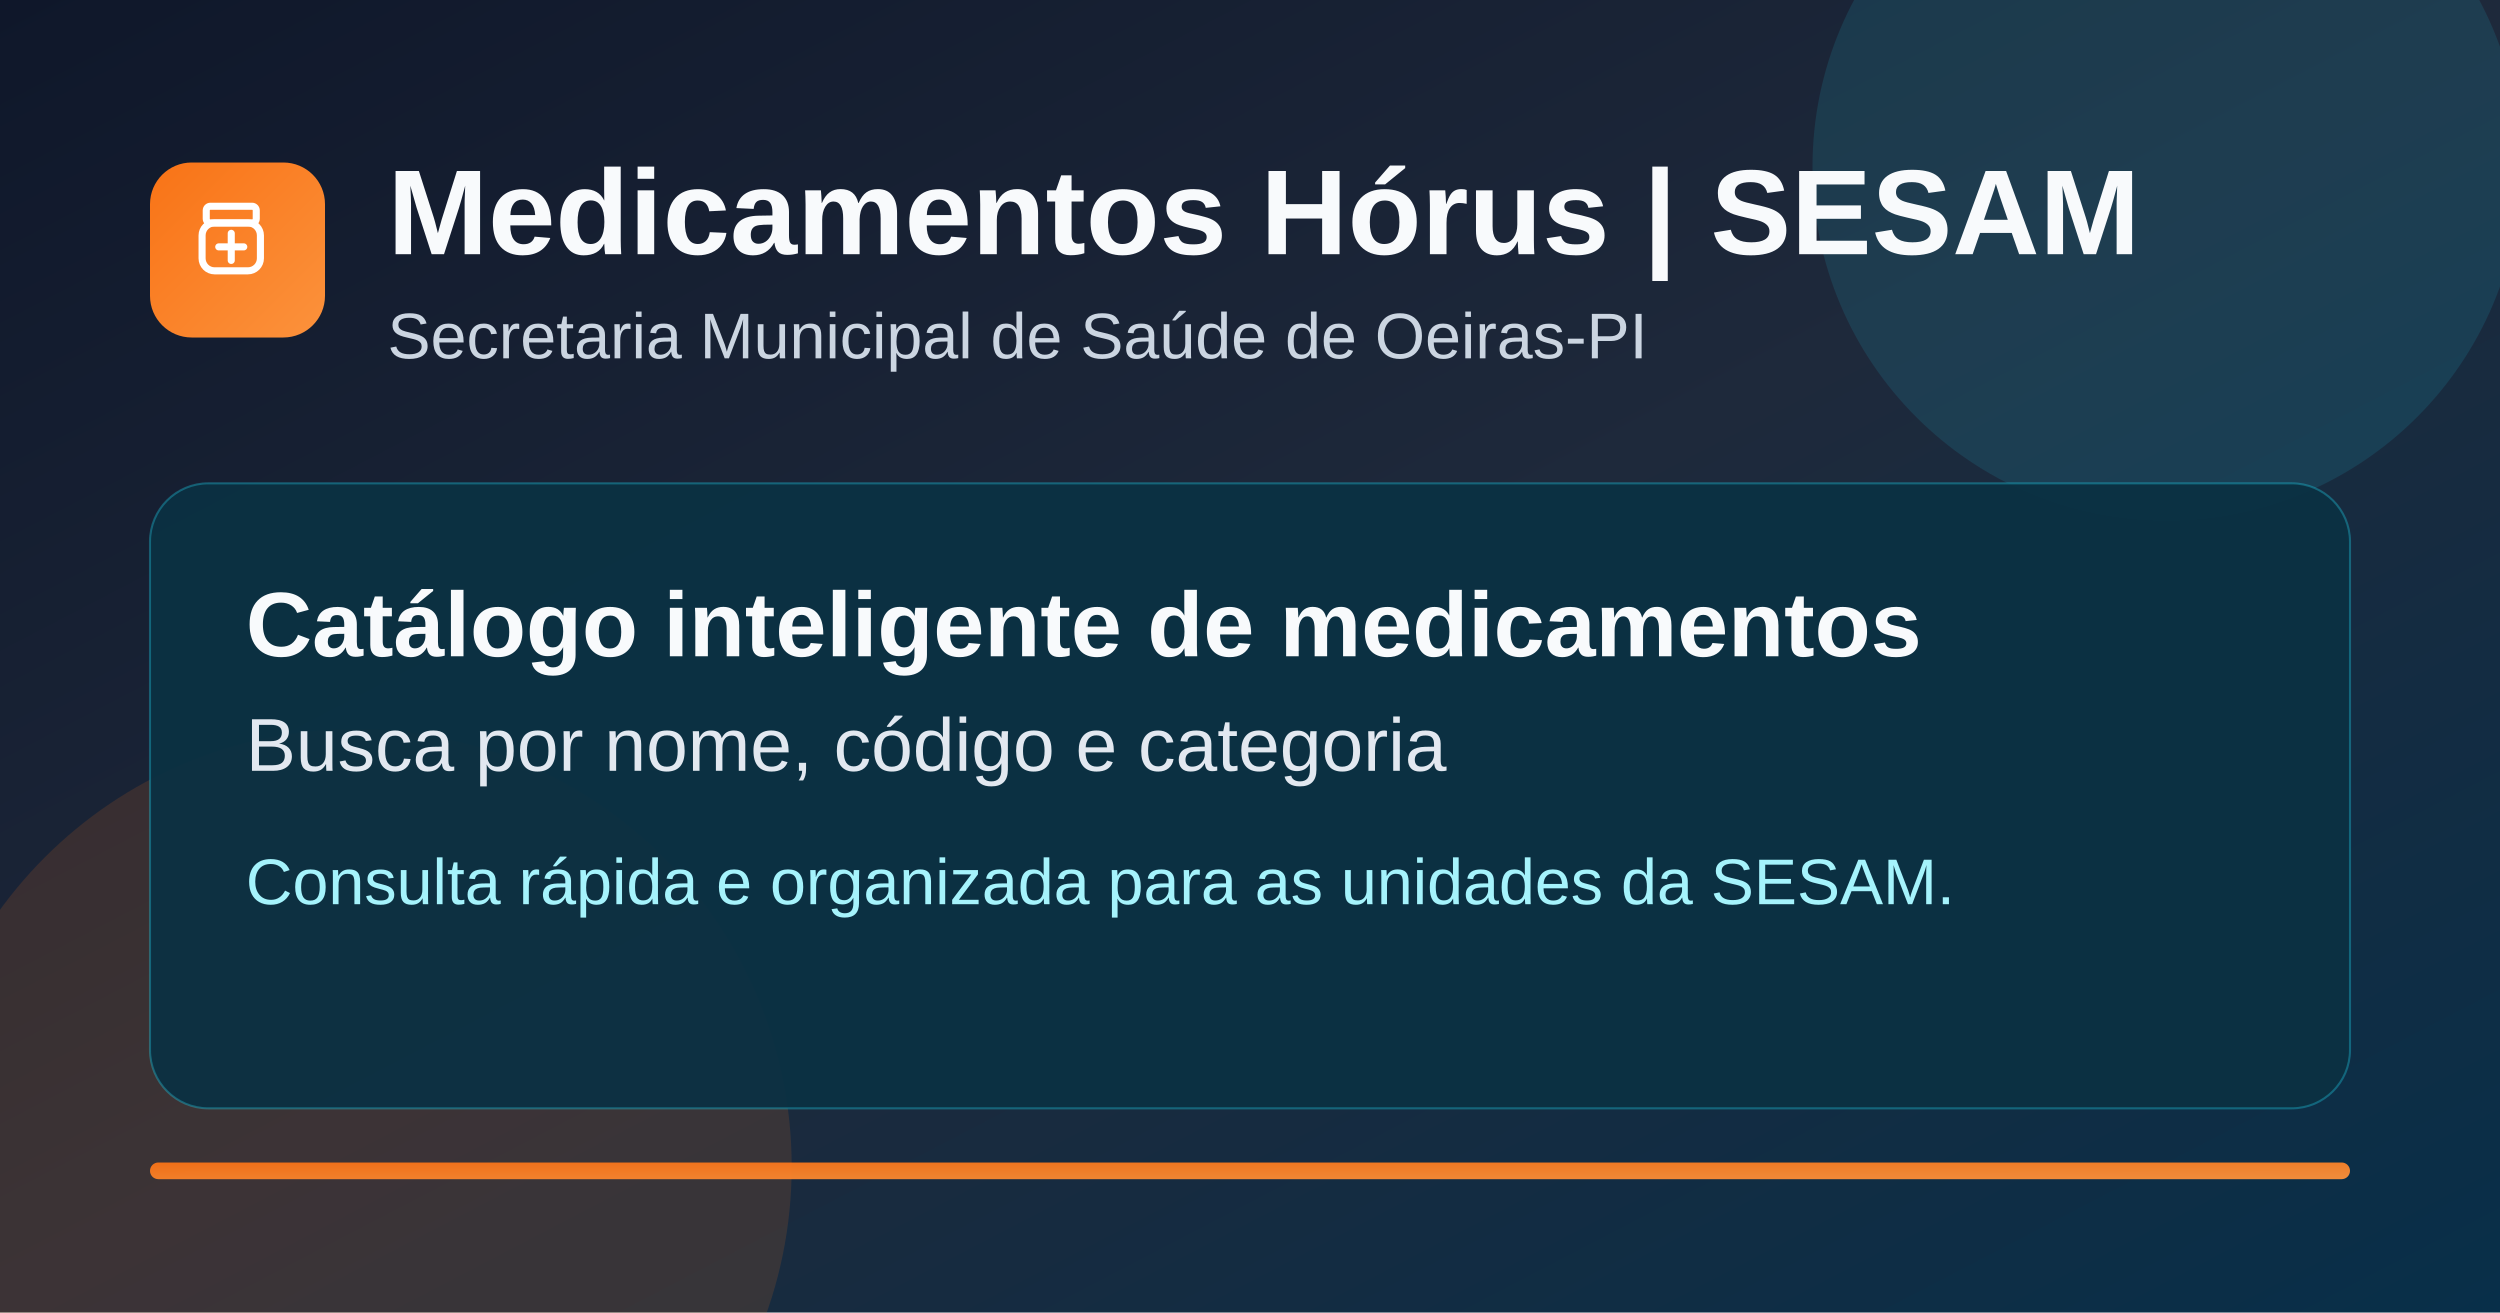
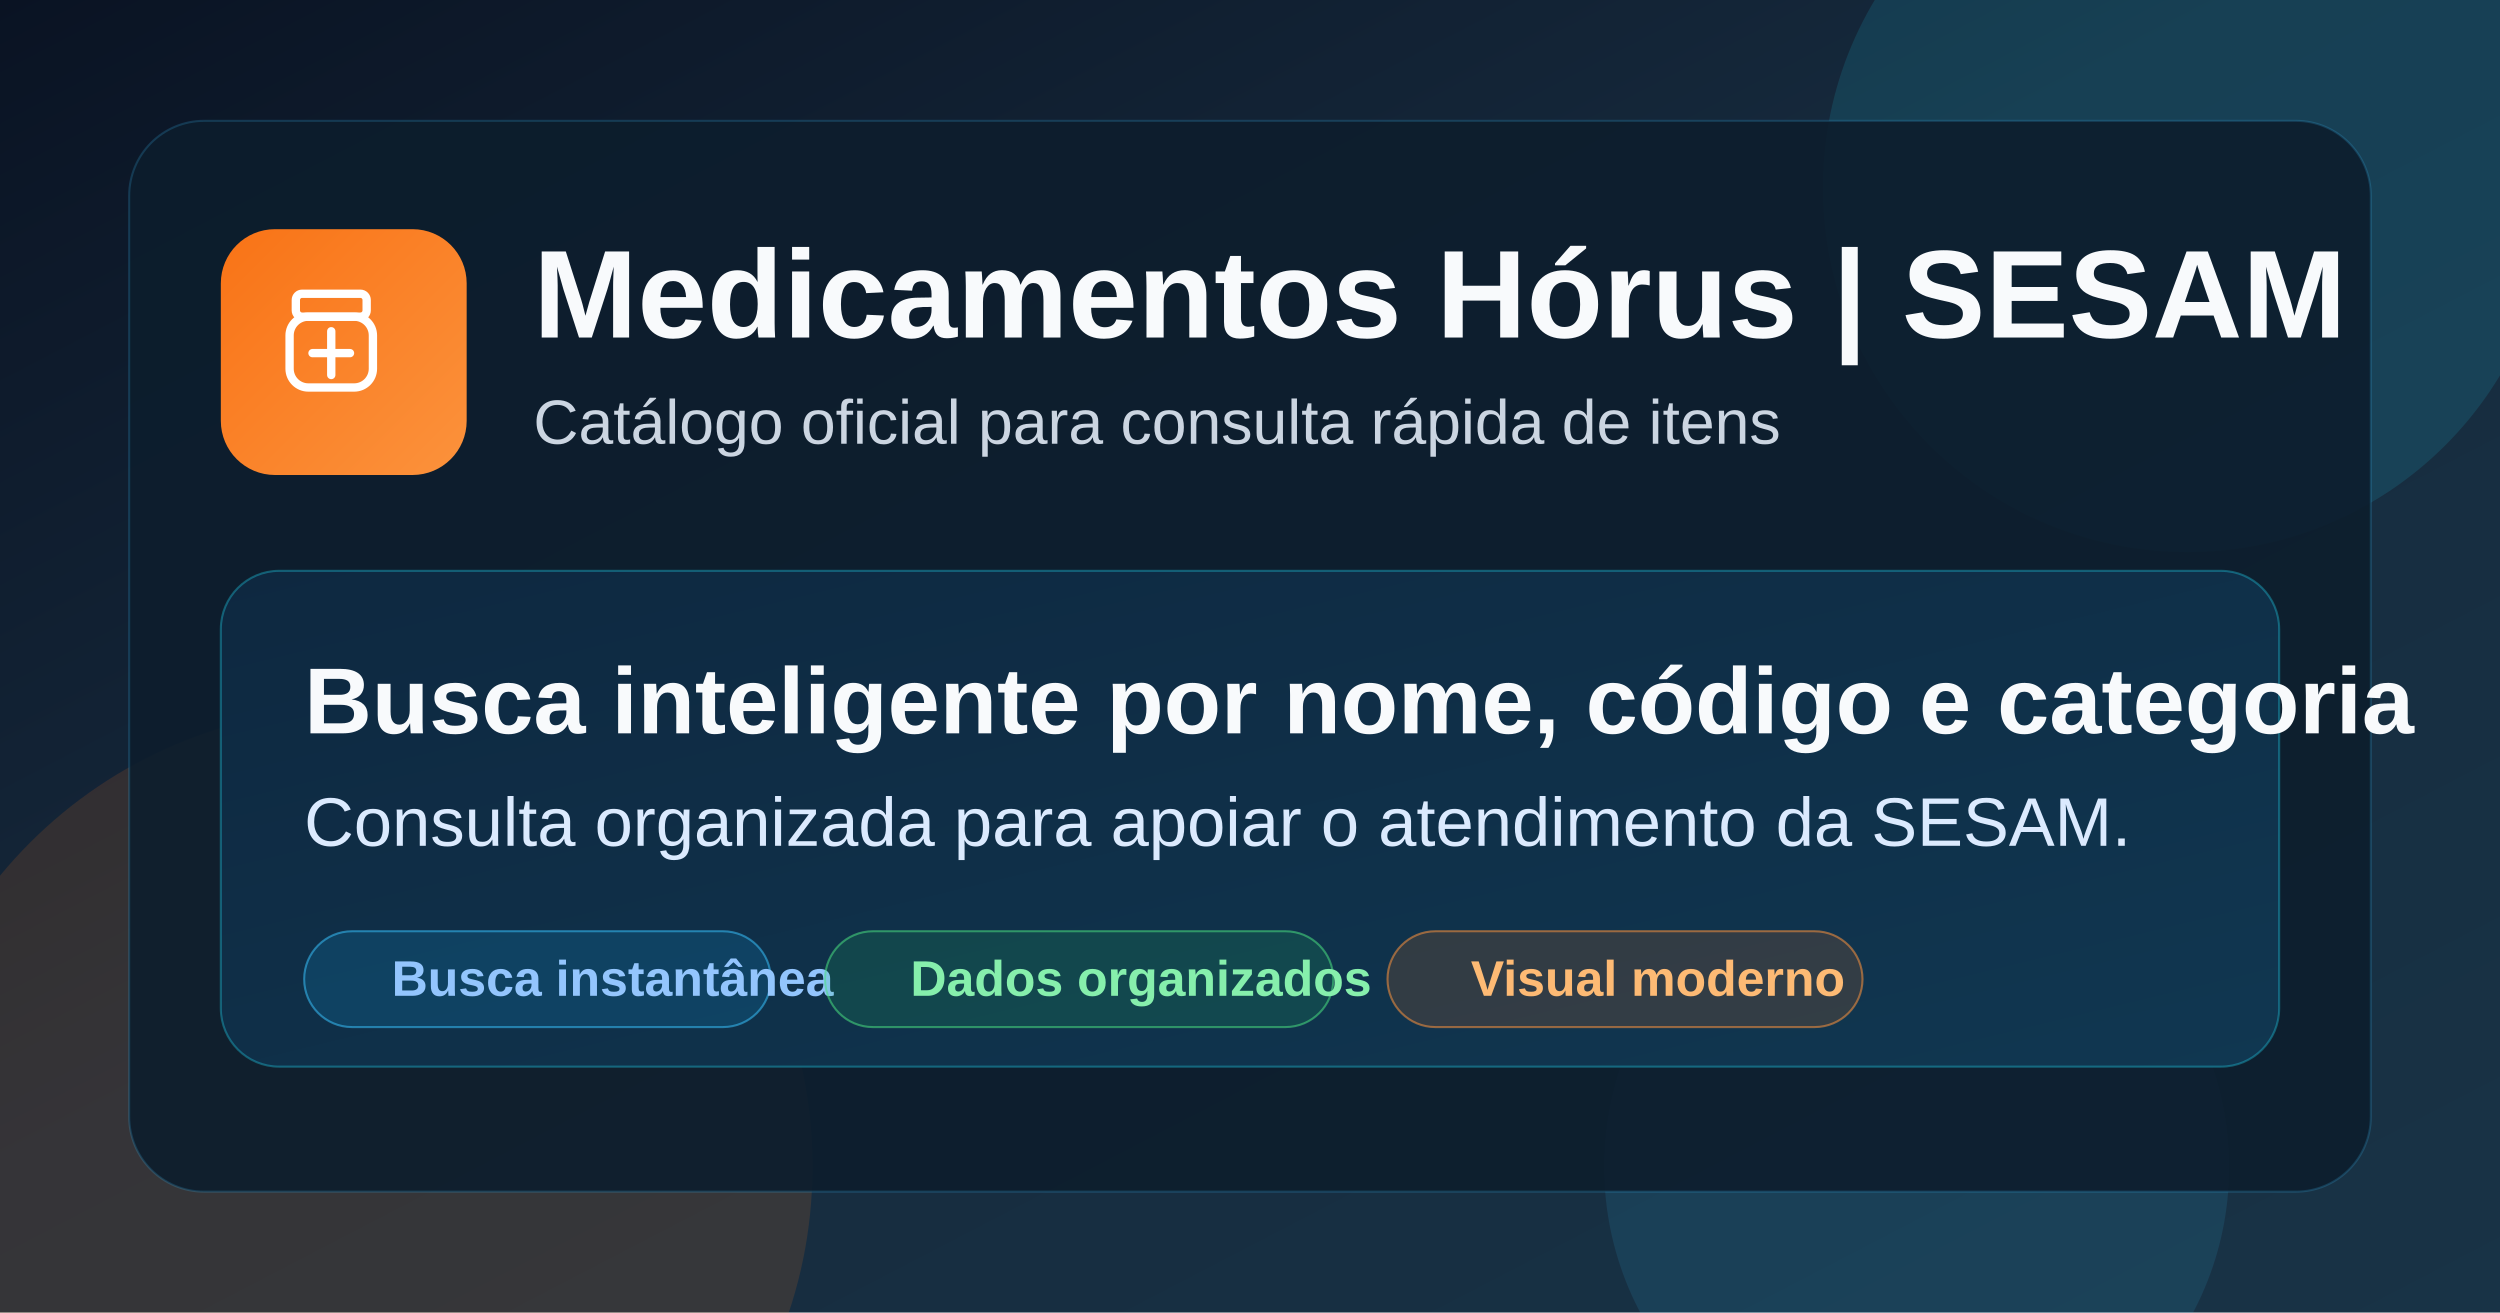
- <svg xmlns="http://www.w3.org/2000/svg" width="1200" height="630" viewBox="0 0 1200 630" role="img" aria-label="Medicamentos Hórus SESAM">
+ <svg xmlns="http://www.w3.org/2000/svg" width="1200" height="630" viewBox="0 0 1200 630" role="img" aria-label="Medicamentos Horus SESAM">
  <defs>
    <linearGradient id="bg" x1="0" y1="0" x2="1" y2="1">
-       <stop offset="0%" stop-color="#0f172a" />
-       <stop offset="50%" stop-color="#1e293b" />
-       <stop offset="100%" stop-color="#082f49" />
+       <stop offset="0%" stop-color="#0a1323" />
+       <stop offset="45%" stop-color="#162a3d" />
+       <stop offset="100%" stop-color="#183346" />
    </linearGradient>
    <linearGradient id="accent" x1="0" y1="0" x2="1" y2="1">
      <stop offset="0%" stop-color="#f97316" />
      <stop offset="100%" stop-color="#fb923c" />
    </linearGradient>
+     <linearGradient id="panel" x1="0" y1="0" x2="1" y2="1">
+       <stop offset="0%" stop-color="#0e2840" />
+       <stop offset="100%" stop-color="#103751" />
+     </linearGradient>
  </defs>
  <rect width="1200" height="630" fill="url(#bg)" />
-   <circle cx="1040" cy="80" r="170" fill="#22d3ee" opacity="0.12" />
-   <circle cx="170" cy="560" r="210" fill="#f97316" opacity="0.14" />
-   <rect x="72" y="78" width="84" height="84" rx="20" fill="url(#accent)" />
-   <g transform="translate(94 98)" fill="none" stroke="#fff" stroke-width="3.4" stroke-linecap="round" stroke-linejoin="round">
-     <rect x="5" y="1" width="24" height="8" rx="2" />
-     <rect x="3" y="9" width="28" height="23" rx="6" />
-     <line x1="17" y1="14" x2="17" y2="27" />
-     <line x1="11" y1="20.5" x2="23" y2="20.5" />
+   <circle cx="1050" cy="90" r="175" fill="#22d3ee" opacity="0.13" />
+   <circle cx="170" cy="560" r="220" fill="#f97316" opacity="0.14" />
+   <circle cx="920" cy="560" r="150" fill="#38bdf8" opacity="0.11" />
+   <rect x="62" y="58" width="1076" height="514" rx="36" fill="#0d1d2d" fill-opacity="0.9" stroke="#38bdf8" stroke-opacity="0.2" />
+   <rect x="106" y="110" width="118" height="118" rx="26" fill="url(#accent)" />
+   <g transform="translate(138 141)" fill="none" stroke="#ffffff" stroke-width="4" stroke-linecap="round" stroke-linejoin="round">
+     <rect x="4" y="0" width="34" height="11" rx="3" />
+     <rect x="1" y="11" width="40" height="34" rx="9" />
+     <line x1="21" y1="18" x2="21" y2="39" />
+     <line x1="12" y1="28.5" x2="30" y2="28.5" />
  </g>
-   <text x="186" y="122" fill="#f8fafc" font-family="Segoe UI, Arial, sans-serif" font-size="58" font-weight="800">
+   <text x="256" y="162" fill="#f8fafc" font-family="Segoe UI, Arial, sans-serif" font-size="60" font-weight="800">
    Medicamentos Hórus | SESAM
  </text>
-   <text x="186" y="172" fill="#cbd5e1" font-family="Segoe UI, Arial, sans-serif" font-size="31" font-weight="500">
-     Secretaria Municipal de Saúde de Oeiras-PI
+   <text x="256" y="213" fill="#cbd5e1" font-family="Segoe UI, Arial, sans-serif" font-size="30" font-weight="500">
+     Catálogo oficial para consulta rápida de itens
  </text>
-   <rect x="72" y="232" width="1056" height="300" rx="28" fill="#0b3042" opacity="0.95" stroke="#22d3ee" stroke-opacity="0.35" />
-   <text x="118" y="315" fill="#f8fafc" font-family="Segoe UI, Arial, sans-serif" font-size="44" font-weight="700">
-     Catálogo inteligente de medicamentos
+   <rect x="106" y="274" width="988" height="238" rx="28" fill="url(#panel)" stroke="#22d3ee" stroke-opacity="0.35" />
+   <text x="146" y="352" fill="#f8fafc" font-family="Segoe UI, Arial, sans-serif" font-size="45" font-weight="760">
+     Busca inteligente por nome, código e categoria
  </text>
-   <text x="118" y="370" fill="#e2e8f0" font-family="Segoe UI, Arial, sans-serif" font-size="36" font-weight="500">
-     Busca por nome, código e categoria
+   <text x="146" y="406" fill="#dbeafe" font-family="Segoe UI, Arial, sans-serif" font-size="33" font-weight="520">
+     Consulta organizada para apoiar o atendimento da SESAM.
  </text>
-   <text x="118" y="434" fill="#a5f3fc" font-family="Segoe UI, Arial, sans-serif" font-size="31" font-weight="500">
-     Consulta rápida e organizada para as unidades da SESAM.
+   <rect x="146" y="447" width="224" height="46" rx="23" fill="#0ea5e9" fill-opacity="0.16" stroke="#38bdf8" stroke-opacity="0.55" />
+   <text x="188" y="478" fill="#93c5fd" font-family="Segoe UI, Arial, sans-serif" font-size="24" font-weight="700">
+     Busca instantânea
  </text>
-   <rect x="72" y="558" width="1056" height="8" rx="4" fill="url(#accent)" opacity="0.95" />
+   <rect x="396" y="447" width="244" height="46" rx="23" fill="#22c55e" fill-opacity="0.15" stroke="#4ade80" stroke-opacity="0.55" />
+   <text x="437" y="478" fill="#86efac" font-family="Segoe UI, Arial, sans-serif" font-size="24" font-weight="700">
+     Dados organizados
+   </text>
+   <rect x="666" y="447" width="228" height="46" rx="23" fill="#f97316" fill-opacity="0.15" stroke="#fb923c" stroke-opacity="0.55" />
+   <text x="706" y="478" fill="#fdba74" font-family="Segoe UI, Arial, sans-serif" font-size="24" font-weight="700">
+     Visual moderno
+   </text>
</svg>
